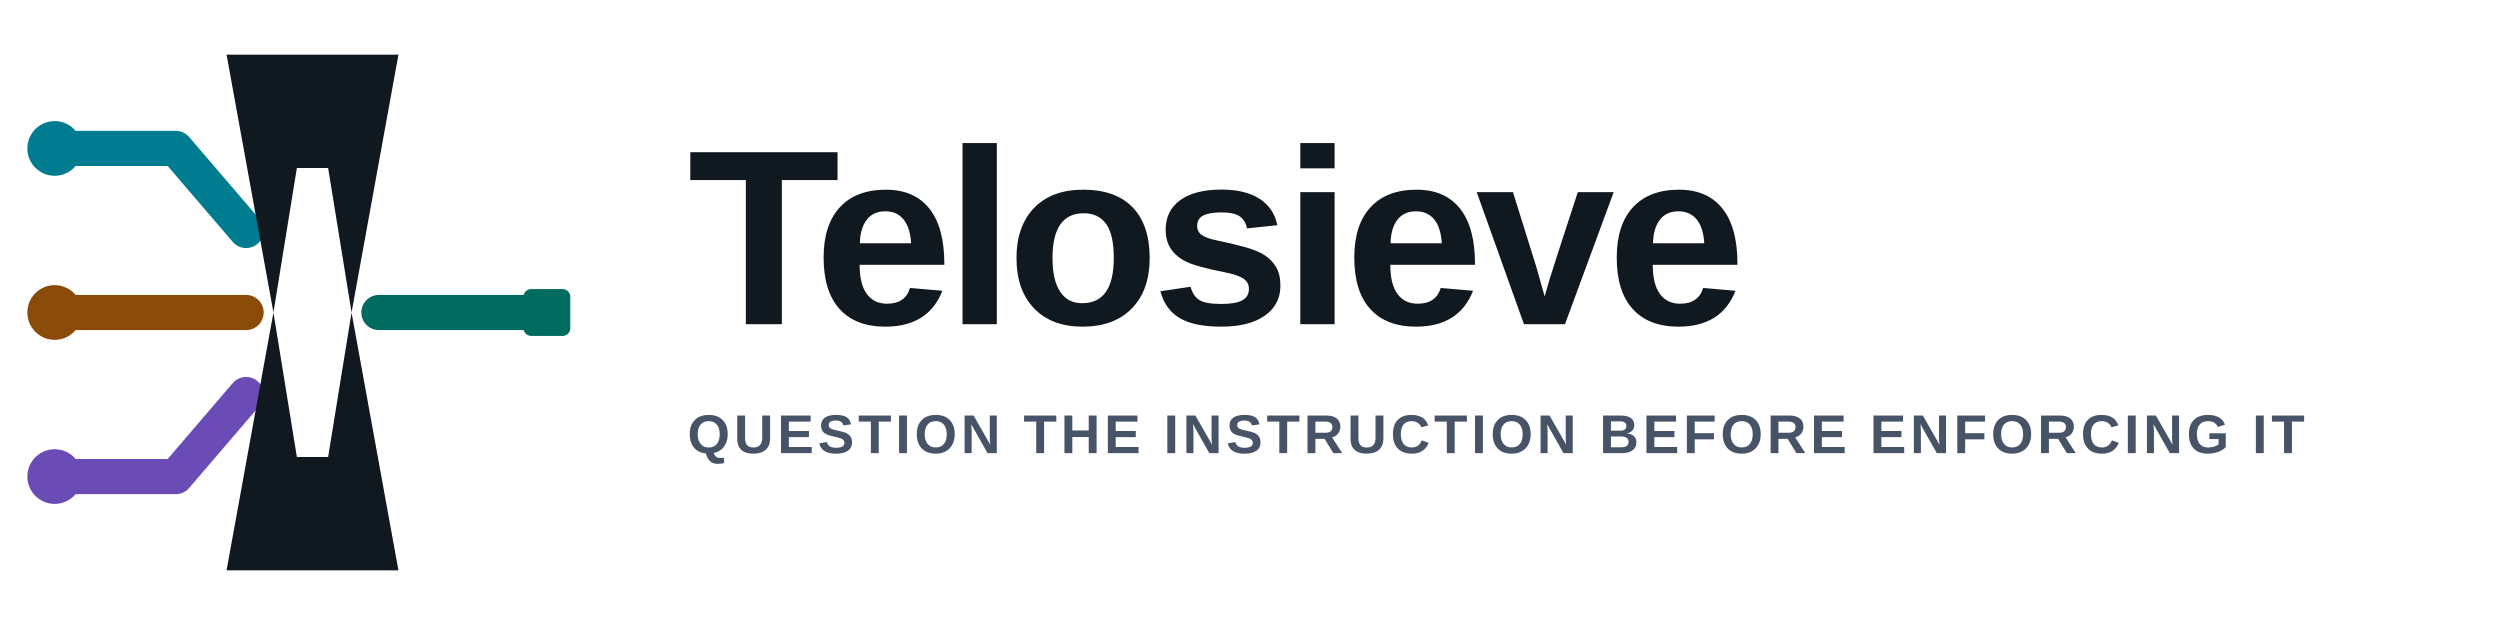
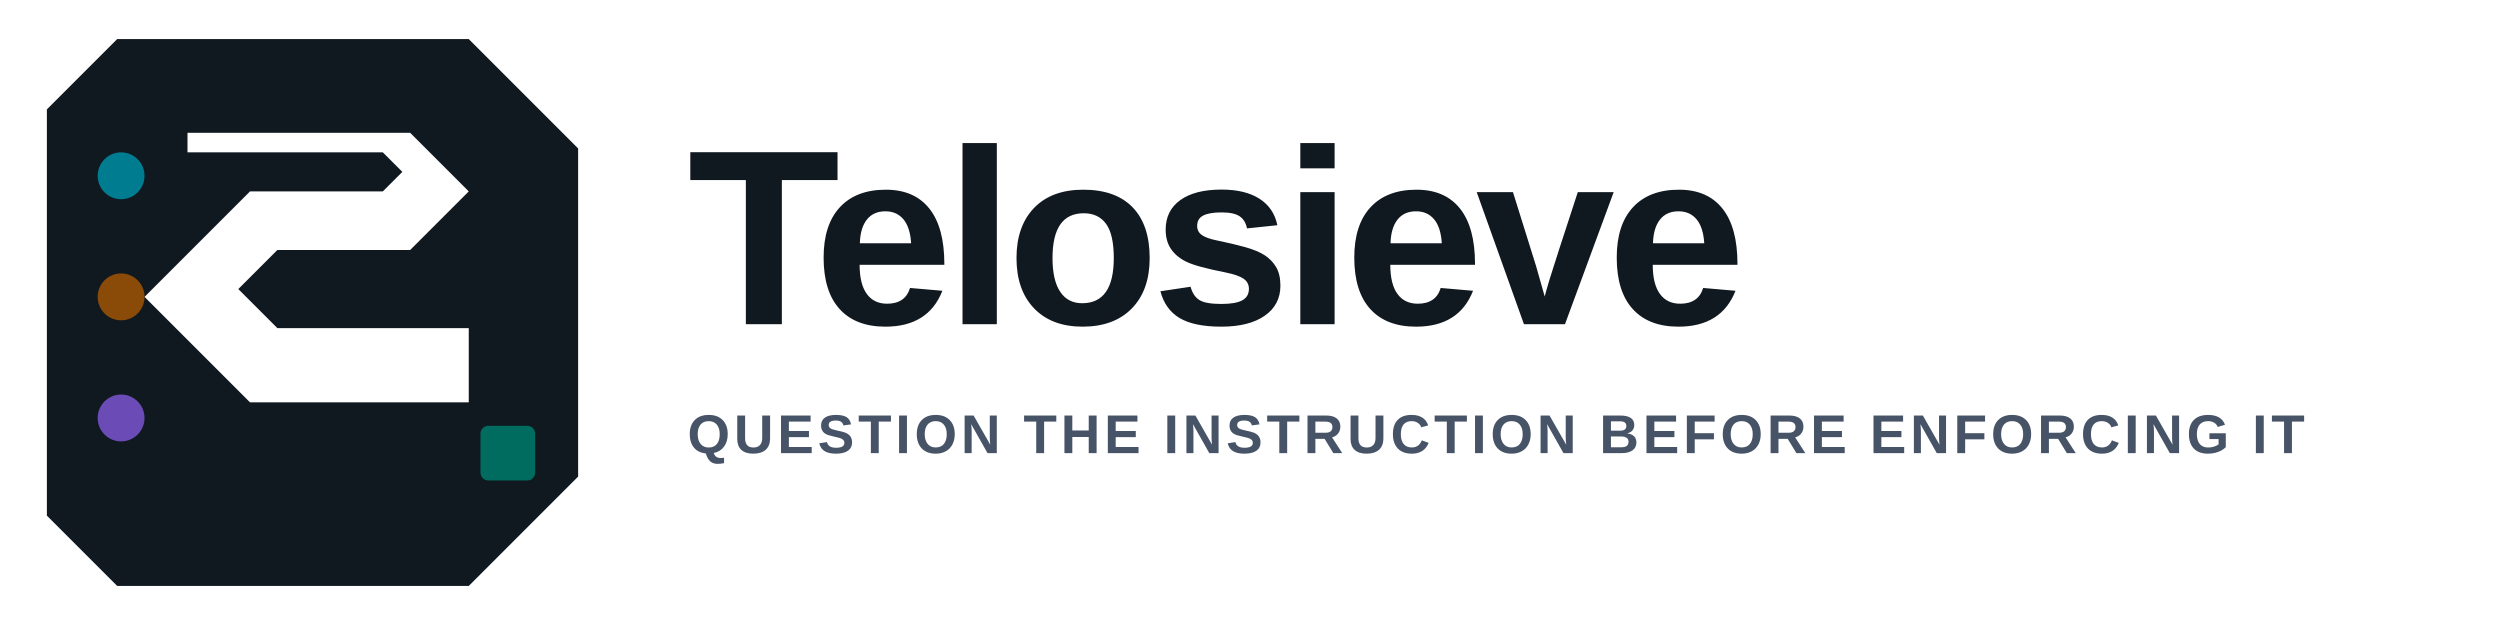
<svg xmlns="http://www.w3.org/2000/svg" viewBox="0 0 640 160" role="img" aria-labelledby="title description">
-   <g fill="none" stroke-linecap="round" stroke-linejoin="round" stroke-width="9">
-     <path d="M14 38H45L63 59" stroke="#007C91" />
-     <path d="M14 80H63" stroke="#8A4B08" />
-     <path d="M14 122H45L63 101" stroke="#6B4BB6" />
-     <path d="M97 80H140" stroke="#006B5F" />
-   </g>
-   <path d="M58 14H102L90 80L102 146H58L70 80ZM76 43L70 80L76 117H84L90 80L84 43Z" fill="#101820" fill-rule="evenodd" />
-   <circle cx="14" cy="38" r="7" fill="#007C91" />
-   <circle cx="14" cy="80" r="7" fill="#8A4B08" />
-   <circle cx="14" cy="122" r="7" fill="#6B4BB6" />
-   <rect x="134" y="74" width="12" height="12" rx="2" fill="#006B5F" />
+   <path d="M30 10H120L148 38V122L120 150H30L12 132V28ZM48 34H105L120 49L105 64H71L61 74L71 84H120V103H64L37 76L64 49H98L103 44L98 39H48Z" fill="#101820" fill-rule="evenodd" />
+   <circle cx="31" cy="45" r="6" fill="#007C91" />
+   <circle cx="31" cy="76" r="6" fill="#8A4B08" />
+   <circle cx="31" cy="107" r="6" fill="#6B4BB6" />
+   <rect x="123" y="109" width="14" height="14" rx="2" fill="#006B5F" />
  <text x="176" y="83" fill="#101820" font-family="Arial, Helvetica, sans-serif" font-size="64" font-weight="700" letter-spacing="-2">Telosieve</text>
  <text x="176" y="116" fill="#475467" font-family="Arial, Helvetica, sans-serif" font-size="14" font-weight="600" letter-spacing="1">QUESTION THE INSTRUCTION BEFORE ENFORCING IT</text>
</svg>
